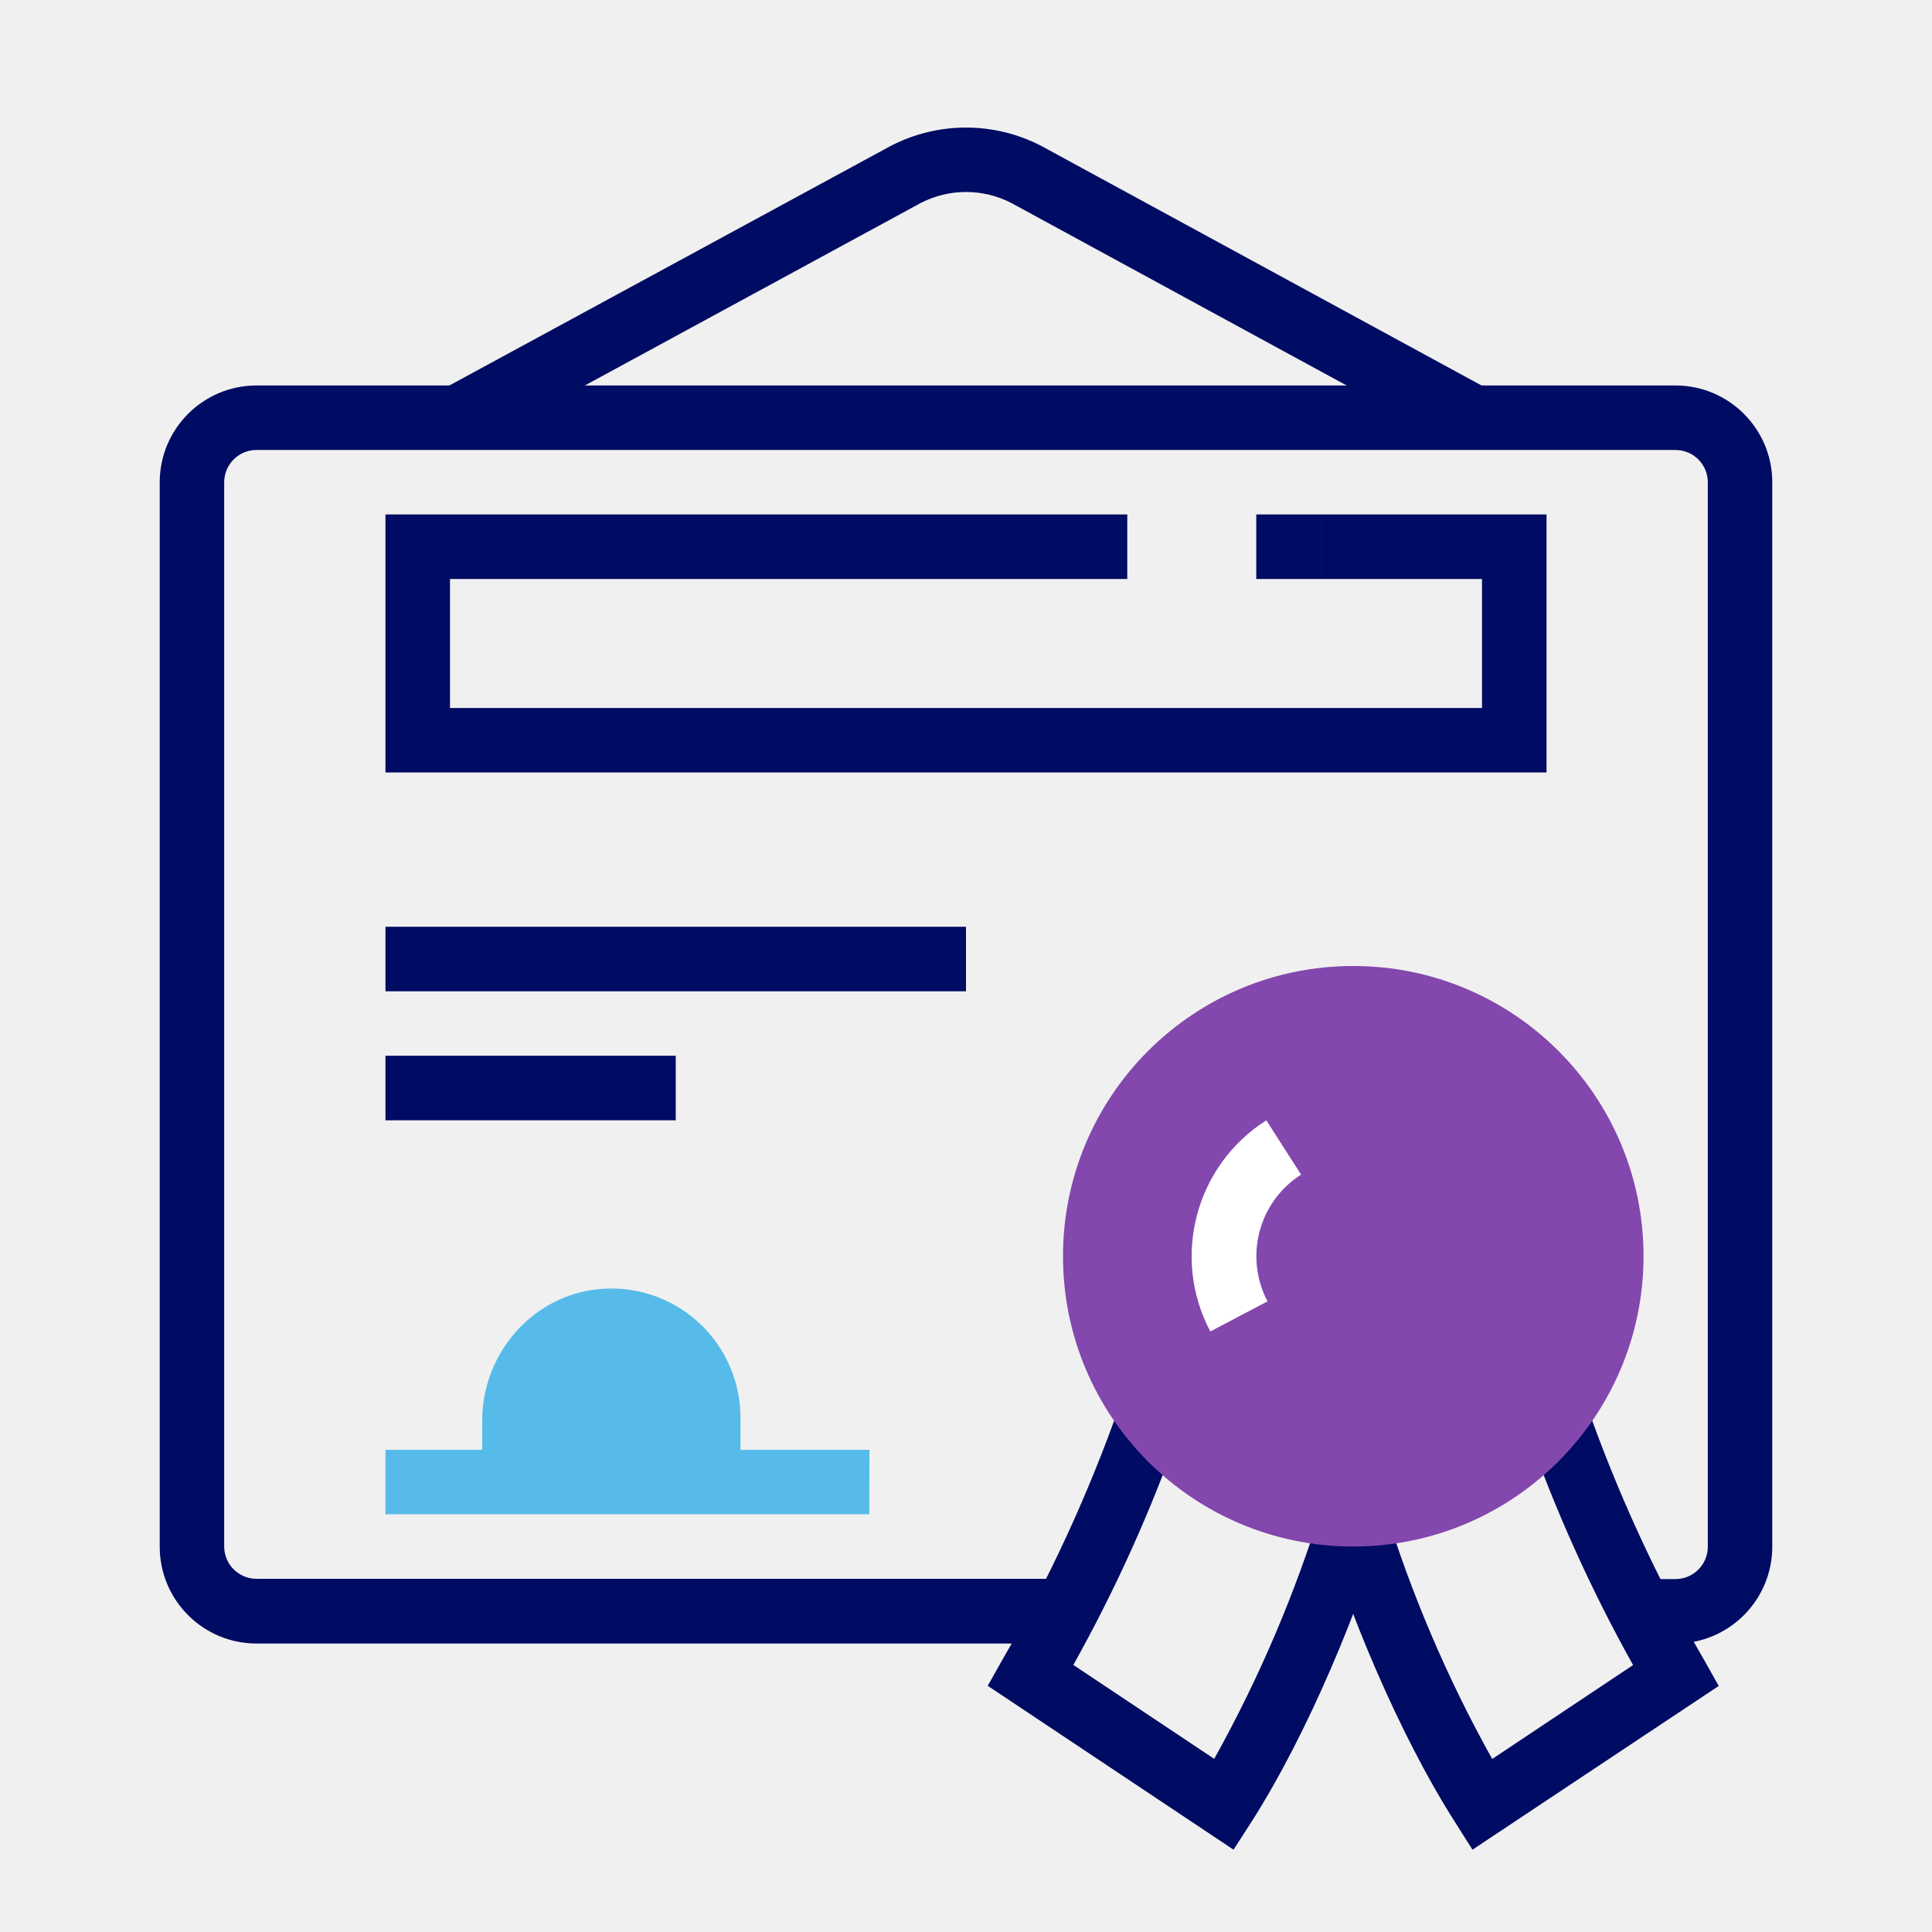
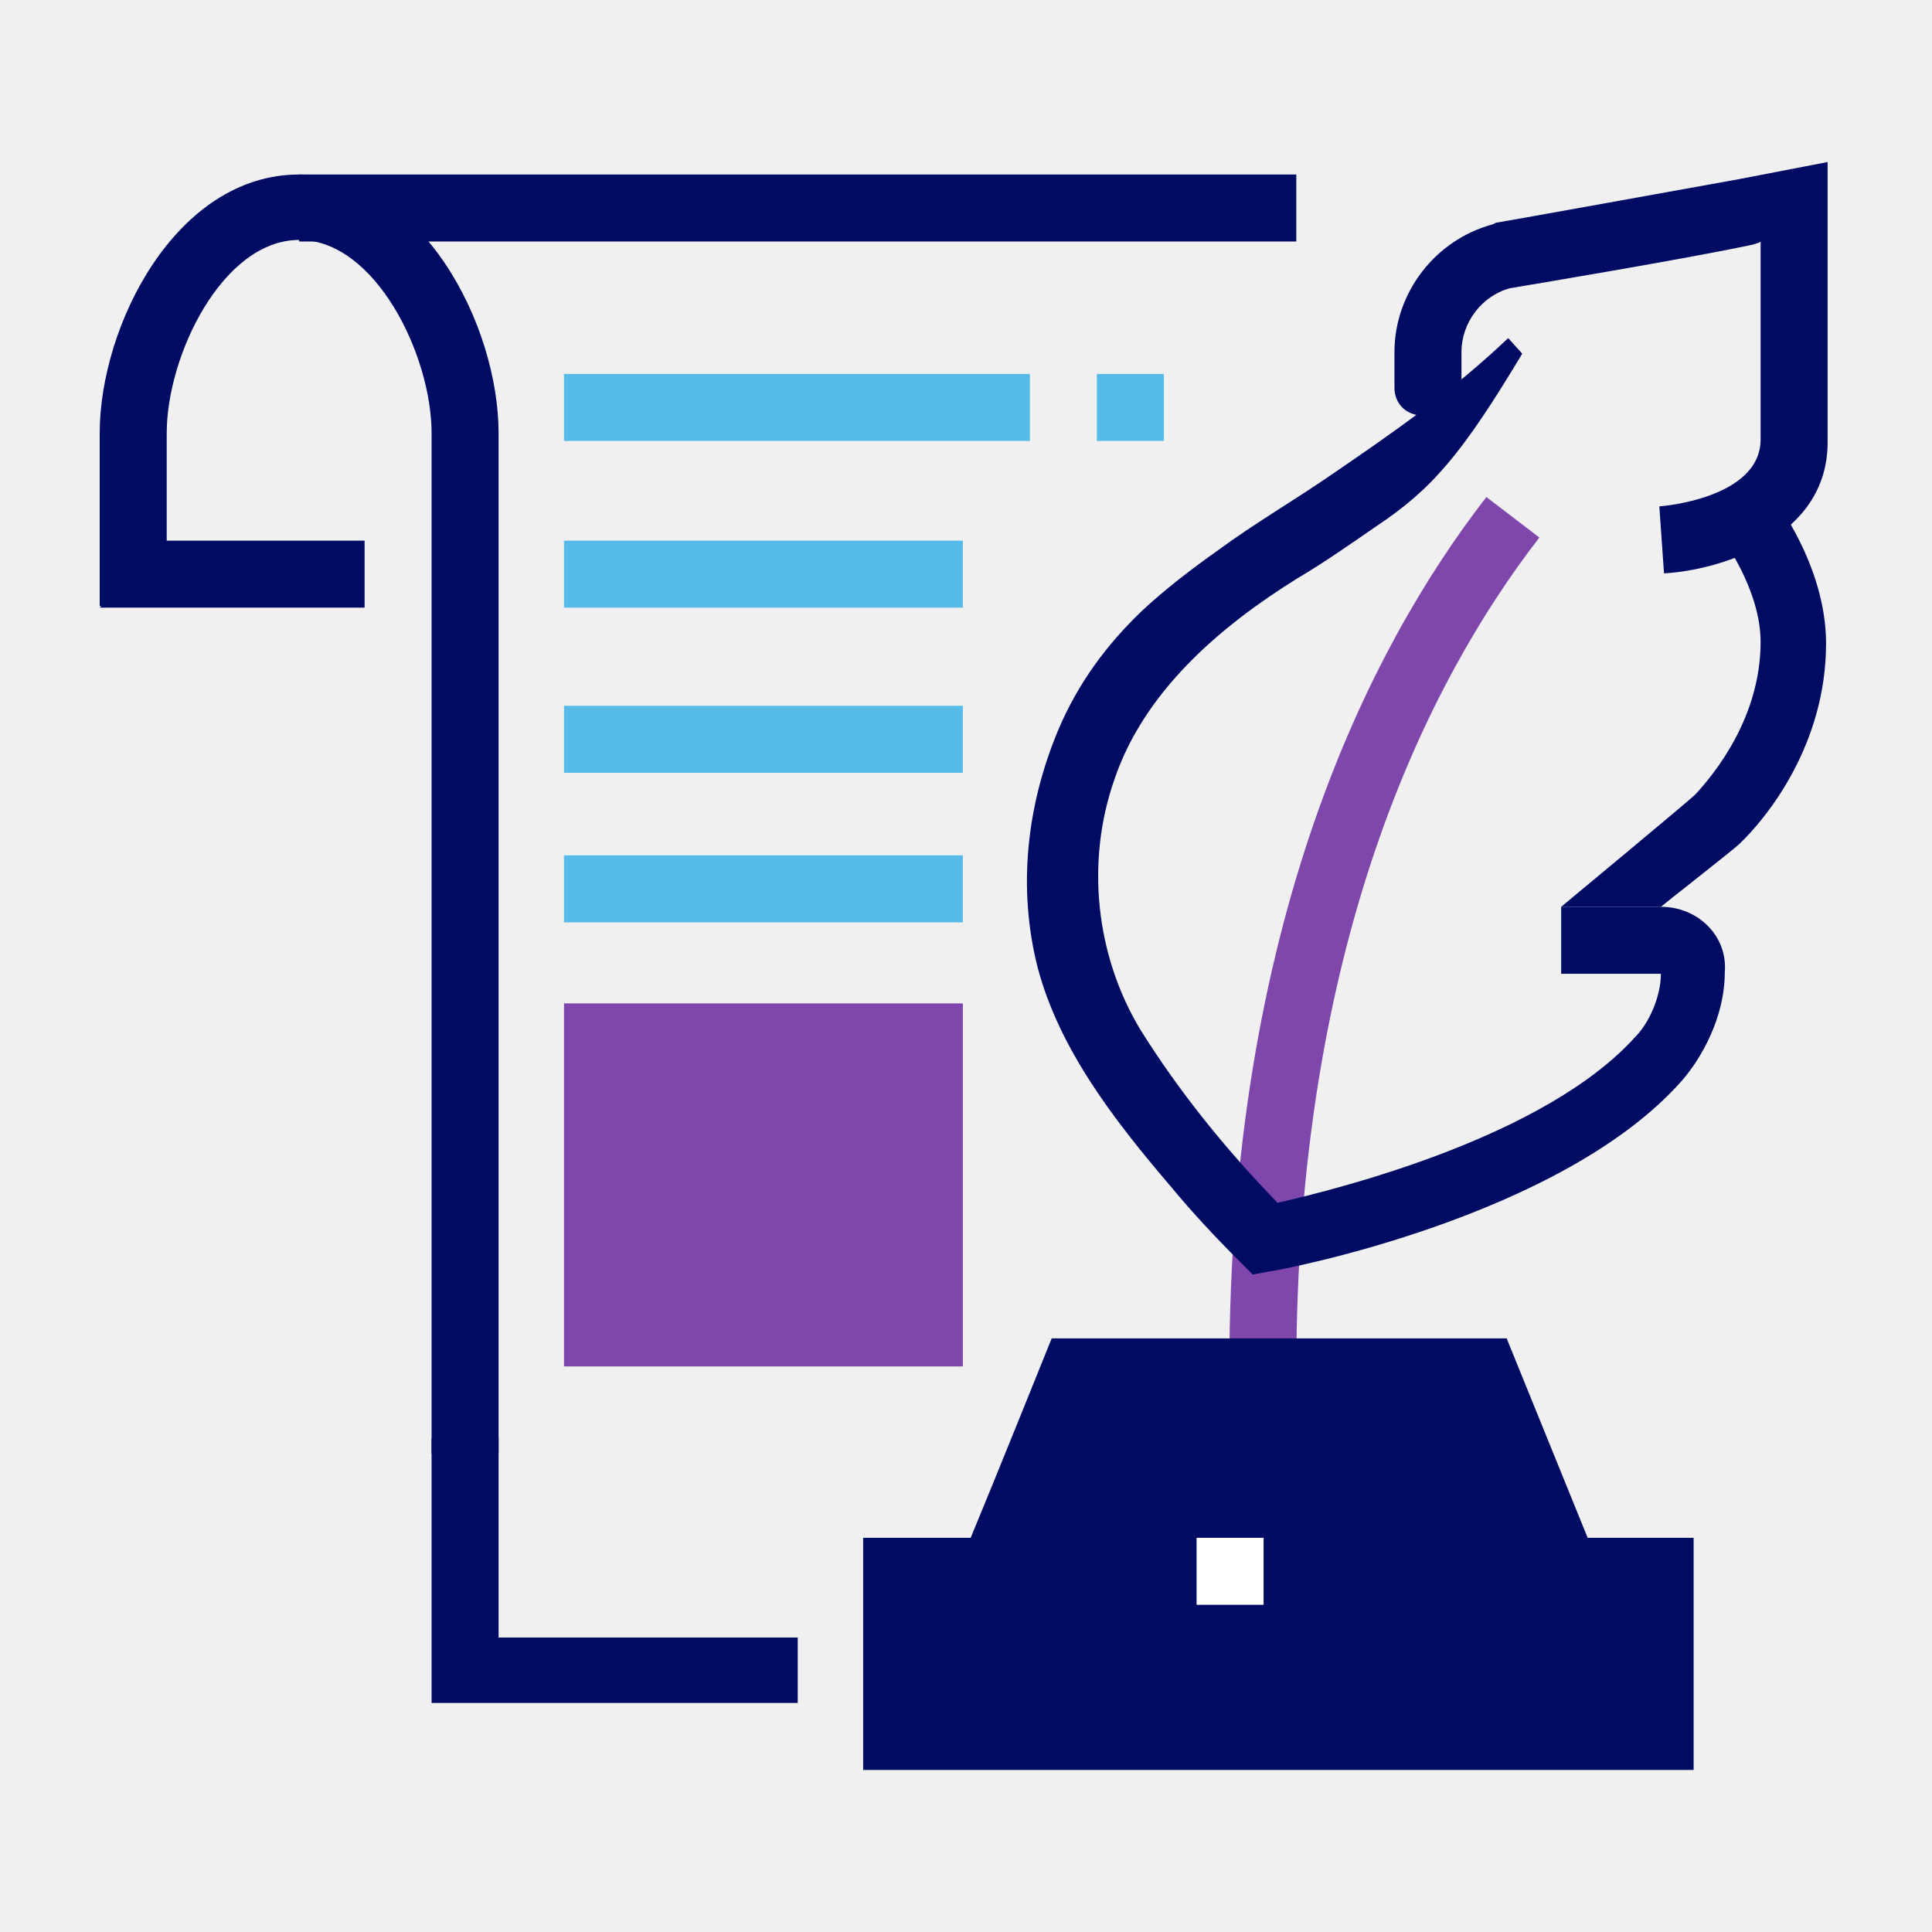
- <svg xmlns="http://www.w3.org/2000/svg" id="Layer_1" data-name="Layer 1" viewBox="0 0 288 288">
-   <defs>
-     <style>.cls-1{fill:#000b63;}.cls-2{fill:#56bbe8;}.cls-3{fill:#8347ad;}.cls-4{fill:#fff;}</style>
-   </defs>
-   <path class="cls-1" d="M249.77,245h-5.23v-9.61h5.23a4.82,4.82,0,0,0,4.81-4.81V71.88a4.81,4.81,0,0,0-4.81-4.8H38.23a4.81,4.81,0,0,0-4.81,4.8V230.54a4.82,4.82,0,0,0,4.81,4.81H158.84V245H38.23a14.44,14.44,0,0,1-14.42-14.42V71.88A14.44,14.44,0,0,1,38.23,57.46H249.77a14.44,14.44,0,0,1,14.42,14.42V230.54A14.44,14.44,0,0,1,249.77,245Z" />
-   <polygon class="cls-1" points="230.54 115.15 57.46 115.15 57.46 76.69 168.04 76.69 168.04 86.31 67.08 86.31 67.08 105.54 220.92 105.54 220.92 86.31 196.88 86.31 196.88 76.69 230.54 76.69 230.54 115.15" />
-   <rect class="cls-1" x="187.27" y="76.69" width="9.62" height="9.62" />
-   <rect class="cls-1" x="57.46" y="138.15" width="86.54" height="9.62" />
-   <rect class="cls-1" x="57.46" y="157.38" width="43.27" height="9.62" />
-   <path class="cls-1" d="M70.57,66.49,66,58l66.67-36.19a24.37,24.37,0,0,1,22.66,0l66.56,36.22-4.6,8.44-66.51-36.2a14.73,14.73,0,0,0-13.55,0Z" />
-   <path class="cls-1" d="M183.88,275.73,147.24,251.3l2.19-3.89a223.52,223.52,0,0,0,17.5-38l9.07,3.21a224.47,224.47,0,0,1-16,35.57l21,14a195.63,195.63,0,0,0,16.13-37.84l9.22,2.72c-3.65,12.41-11.19,31-19.78,44.49Z" />
-   <path class="cls-2" d="M129.58,225.73H57.46v-9.61H71.88v-4.34c0-10.42,8.09-19.3,18.5-19.69a19.25,19.25,0,0,1,20,19.22v4.81h19.23Z" />
-   <path class="cls-1" d="M219.5,275.73l-2.63-4.15c-8.6-13.52-16.13-32.08-19.79-44.49l9.22-2.72a195.1,195.1,0,0,0,16.14,37.84l21-14a226.29,226.29,0,0,1-16-35.57l9.07-3.21a222.83,222.83,0,0,0,17.51,38l2.19,3.89Z" />
-   <path class="cls-3" d="M201.69,230.54A43.27,43.27,0,1,1,245,187.27,43.32,43.32,0,0,1,201.69,230.54Z" />
-   <path class="cls-4" d="M180.42,198.48A24,24,0,0,1,188.77,167l5.18,8.1a14.43,14.43,0,0,0-5,18.89Z" />
+ <svg xmlns="http://www.w3.org/2000/svg" version="1.1" id="Layer_1" x="0px" y="0px" viewBox="0 0 124 124" style="enable-background:new 0 0 124 124;" xml:space="preserve">
+   <style type="text/css">
+ 	.st0{fill:#7F47AC;}
+ 	.st1{fill:#000B63;}
+ 	.st2{fill:#56BBE8;}
+ 	.st3{fill:#FFFFFF;}
+ </style>
+   <g>
+     <path class="st0" d="M83.2,88h-4.3c0-28.6,8.9-46.3,16.5-56.1l3.4,2.6C91.6,43.8,83.2,60.6,83.2,88" />
+     <path class="st1" d="M106.6,58.2h-6.4c0,0,8.2-6.8,8.6-7.2c1.3-1.4,4.2-5,4.2-9.8c0-3.4-2.5-6.7-2.5-6.7l3.3-2.6   c0.1,0.2,3.4,4.4,3.4,9.4c0,6.5-3.8,11.2-5.6,12.9C111.3,54.5,106.7,58.1,106.6,58.2" />
+     <path class="st1" d="M106.8,36.8l-0.3-4.3l0.1,2.1l-0.1-2.1c0.1,0,6.5-0.5,6.5-4.3V15.5c0,0-0.1,0.1-0.2,0.1l-0.3,0.1   c-4.2,0.9-14.4,2.6-15.6,2.8c-1.8,0.5-3.1,2.2-3.1,4.1v4.9l-3-0.9c-0.8-0.2-1.3-0.9-1.3-1.7v-2.3c0-3.8,2.6-7.2,6.3-8.2l0.2-0.1   c0.1,0,15.6-2.8,15.6-2.8l5.7-1.1v18C117.3,34.5,110.4,36.6,106.8,36.8" />
+     <rect x="19.2" y="11.2" class="st1" width="64" height="4.3" />
+     <rect x="36.2" y="24" class="st2" width="29.9" height="4.3" />
+     <rect x="70.4" y="24" class="st2" width="4.3" height="4.3" />
+     <rect x="36.2" y="34.7" class="st2" width="25.6" height="4.3" />
+     <rect x="36.2" y="45.3" class="st2" width="25.6" height="4.3" />
+     <rect x="36.2" y="54.9" class="st2" width="25.6" height="4.3" />
+     <polygon class="st1" points="51.2,109.3 27.7,109.3 27.7,92.3 32,92.3 32,105.1 51.2,105.1  " />
+     <path class="st1" d="M19.2,11.2c7.9,0,12.8,9.7,12.8,16.6v65.5h-4.3V27.8c0-5-3.6-12.4-8.5-12.4" />
+     <path class="st1" d="M19.2,11.2c-7.9,0-12.8,9.7-12.8,16.6v11.1h4.3V27.8c0-5,3.6-12.4,8.5-12.4" />
+     <polyline class="st1" points="10.6,34.7 23.4,34.7 23.4,39 10.6,39 6.4,39  " />
+     <path class="st1" d="M106.6,58.2h-6.4v4.3h6.4c0,1.5-0.8,3.2-1.6,4c-5.8,6.5-19.1,9.8-23,10.7c-3.3-3.4-6.3-7.1-8.8-11.1   c-2.9-4.8-3.5-10.8-1.7-16c1.9-5.7,6.8-9.9,11.8-13c1.7-1,3.4-2.2,5-3.3c3.6-2.4,5.5-4.6,9.4-11.1l-0.9-1   c-3.8,3.6-7.6,6.2-11.1,8.6c-2.6,1.8-5.2,3.3-7.5,5c-1.7,1.2-3.4,2.5-4.9,3.9c-2.2,2.1-4.1,4.6-5.4,7.7c-2,4.8-2.6,10.1-1.3,15.2   c1.4,5.3,5,9.9,8.5,14c1.4,1.7,2.9,3.3,4.5,4.9l0.8,0.8l1.1-0.2c0.8-0.1,18.8-3.5,26.5-12.3c1.2-1.4,2.7-4,2.7-6.9   C110.9,60.1,109,58.2,106.6,58.2" />
+     <path class="st1" d="M101.9,98.7l-5.2-12.8H67.5c0,0-3.7,9.2-5.2,12.8h-6.9v14.9h29.9h2.1h21.3V98.7H101.9z" />
+     <rect x="76.8" y="98.7" class="st3" width="4.3" height="4.3" />
+     <rect x="36.2" y="64.4" class="st0" width="25.6" height="23.3" />
+   </g>
</svg>
